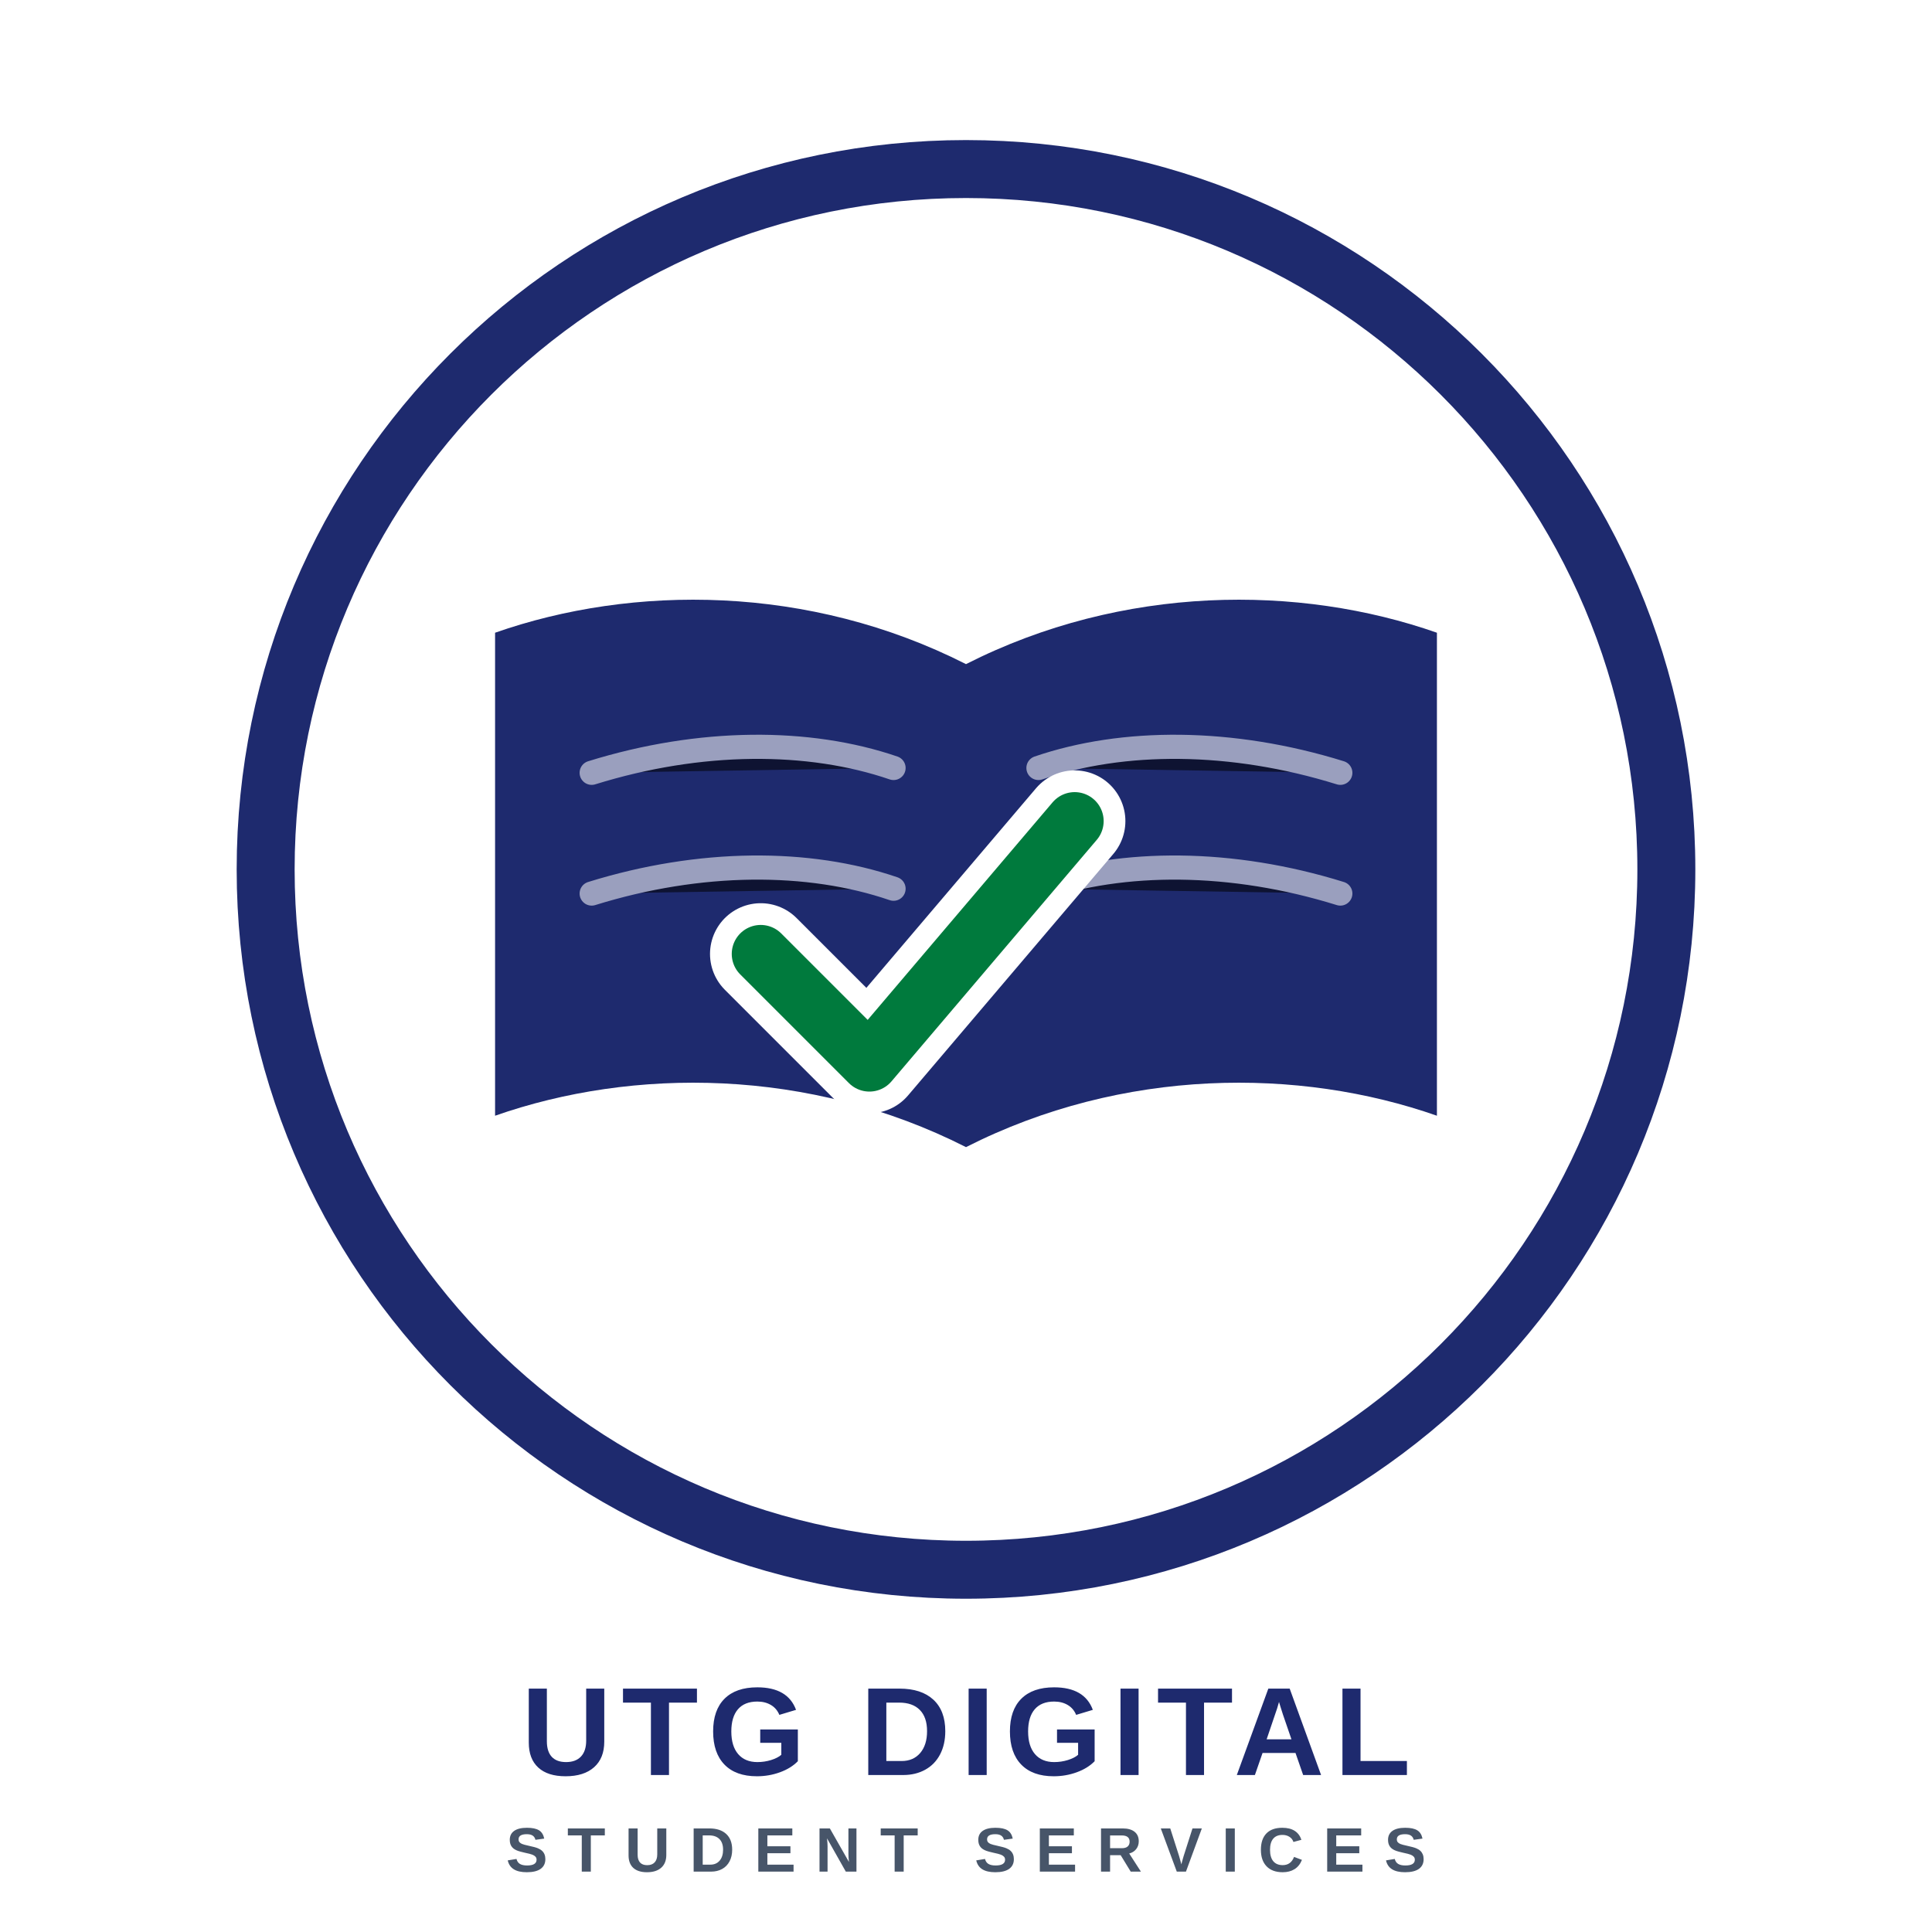
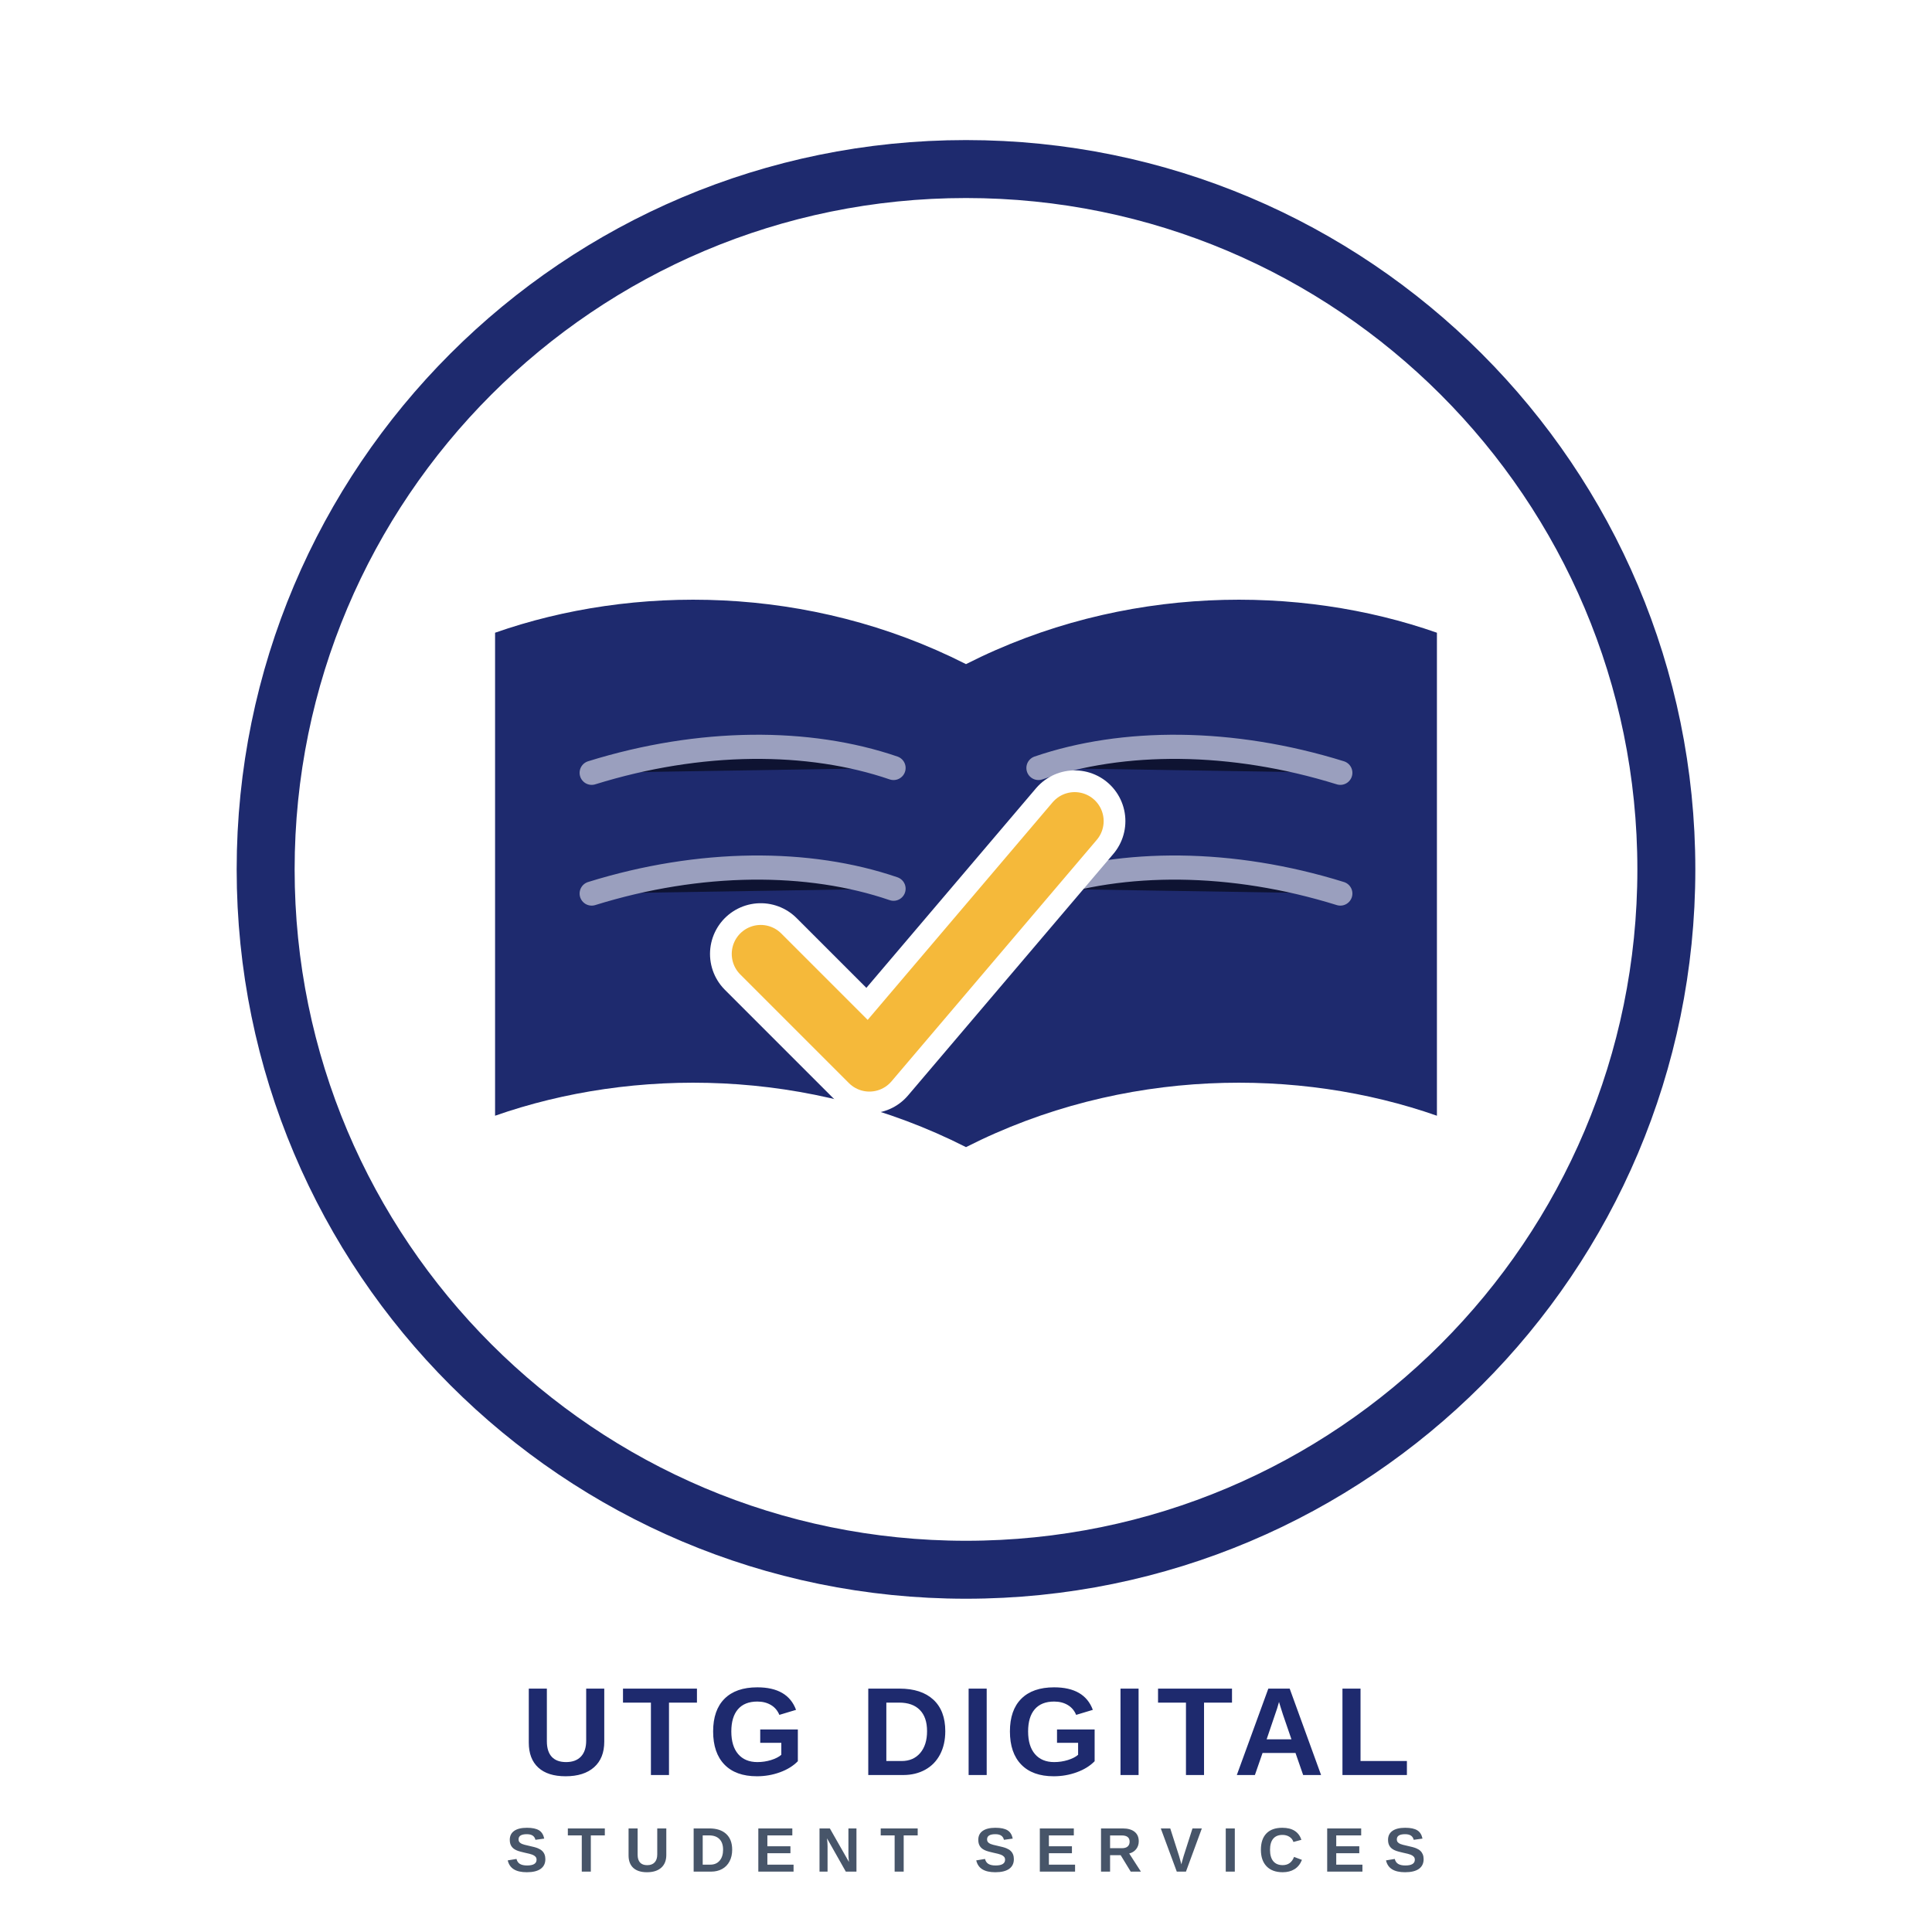
<svg xmlns="http://www.w3.org/2000/svg" viewBox="0 0 800 800" width="800" height="800">
  <rect width="800" height="800" fill="#ffffff" />
  <circle cx="400" cy="360" r="290" fill="#ffffff" stroke="#1E2A6E" stroke-width="24" />
  <path d="M 400,275 C 335,242 262,242 205,262 V 462 C 262,442 335,442 400,475 C 465,442 538,442 595,462 V 262 C 538,242 465,242 400,275 Z" fill="#1E2A6E" />
  <g stroke="#ffffff" stroke-width="10" stroke-linecap="round" opacity="0.55">
    <path d="M 245,320 C 290,306 335,306 370,318" />
    <path d="M 245,370 C 290,356 335,356 370,368" />
    <path d="M 430,318 C 465,306 510,306 555,320" />
    <path d="M 430,368 C 465,356 510,356 555,370" />
  </g>
  <path d="M 315,395 l 45,45 l 85,-100" fill="none" stroke="#ffffff" stroke-width="42" stroke-linecap="round" stroke-linejoin="round" />
-   <path d="M 315,395 l 45,45 l 85,-100" fill="none" stroke="#007A3D" stroke-width="24" stroke-linecap="round" stroke-linejoin="round" />
+   <path d="M 315,395 l 45,45 l 85,-100" fill="none" stroke="#F5B93A" stroke-width="24" stroke-linecap="round" stroke-linejoin="round" />
  <text x="400" y="735" text-anchor="middle" font-family="Arial, Helvetica, sans-serif" font-size="52" font-weight="700" letter-spacing="4" fill="#1E2A6E">UTG DIGITAL</text>
  <text x="400" y="775" text-anchor="middle" font-family="Arial, Helvetica, sans-serif" font-size="26" font-weight="600" letter-spacing="8" fill="#475569">STUDENT SERVICES</text>
</svg>
